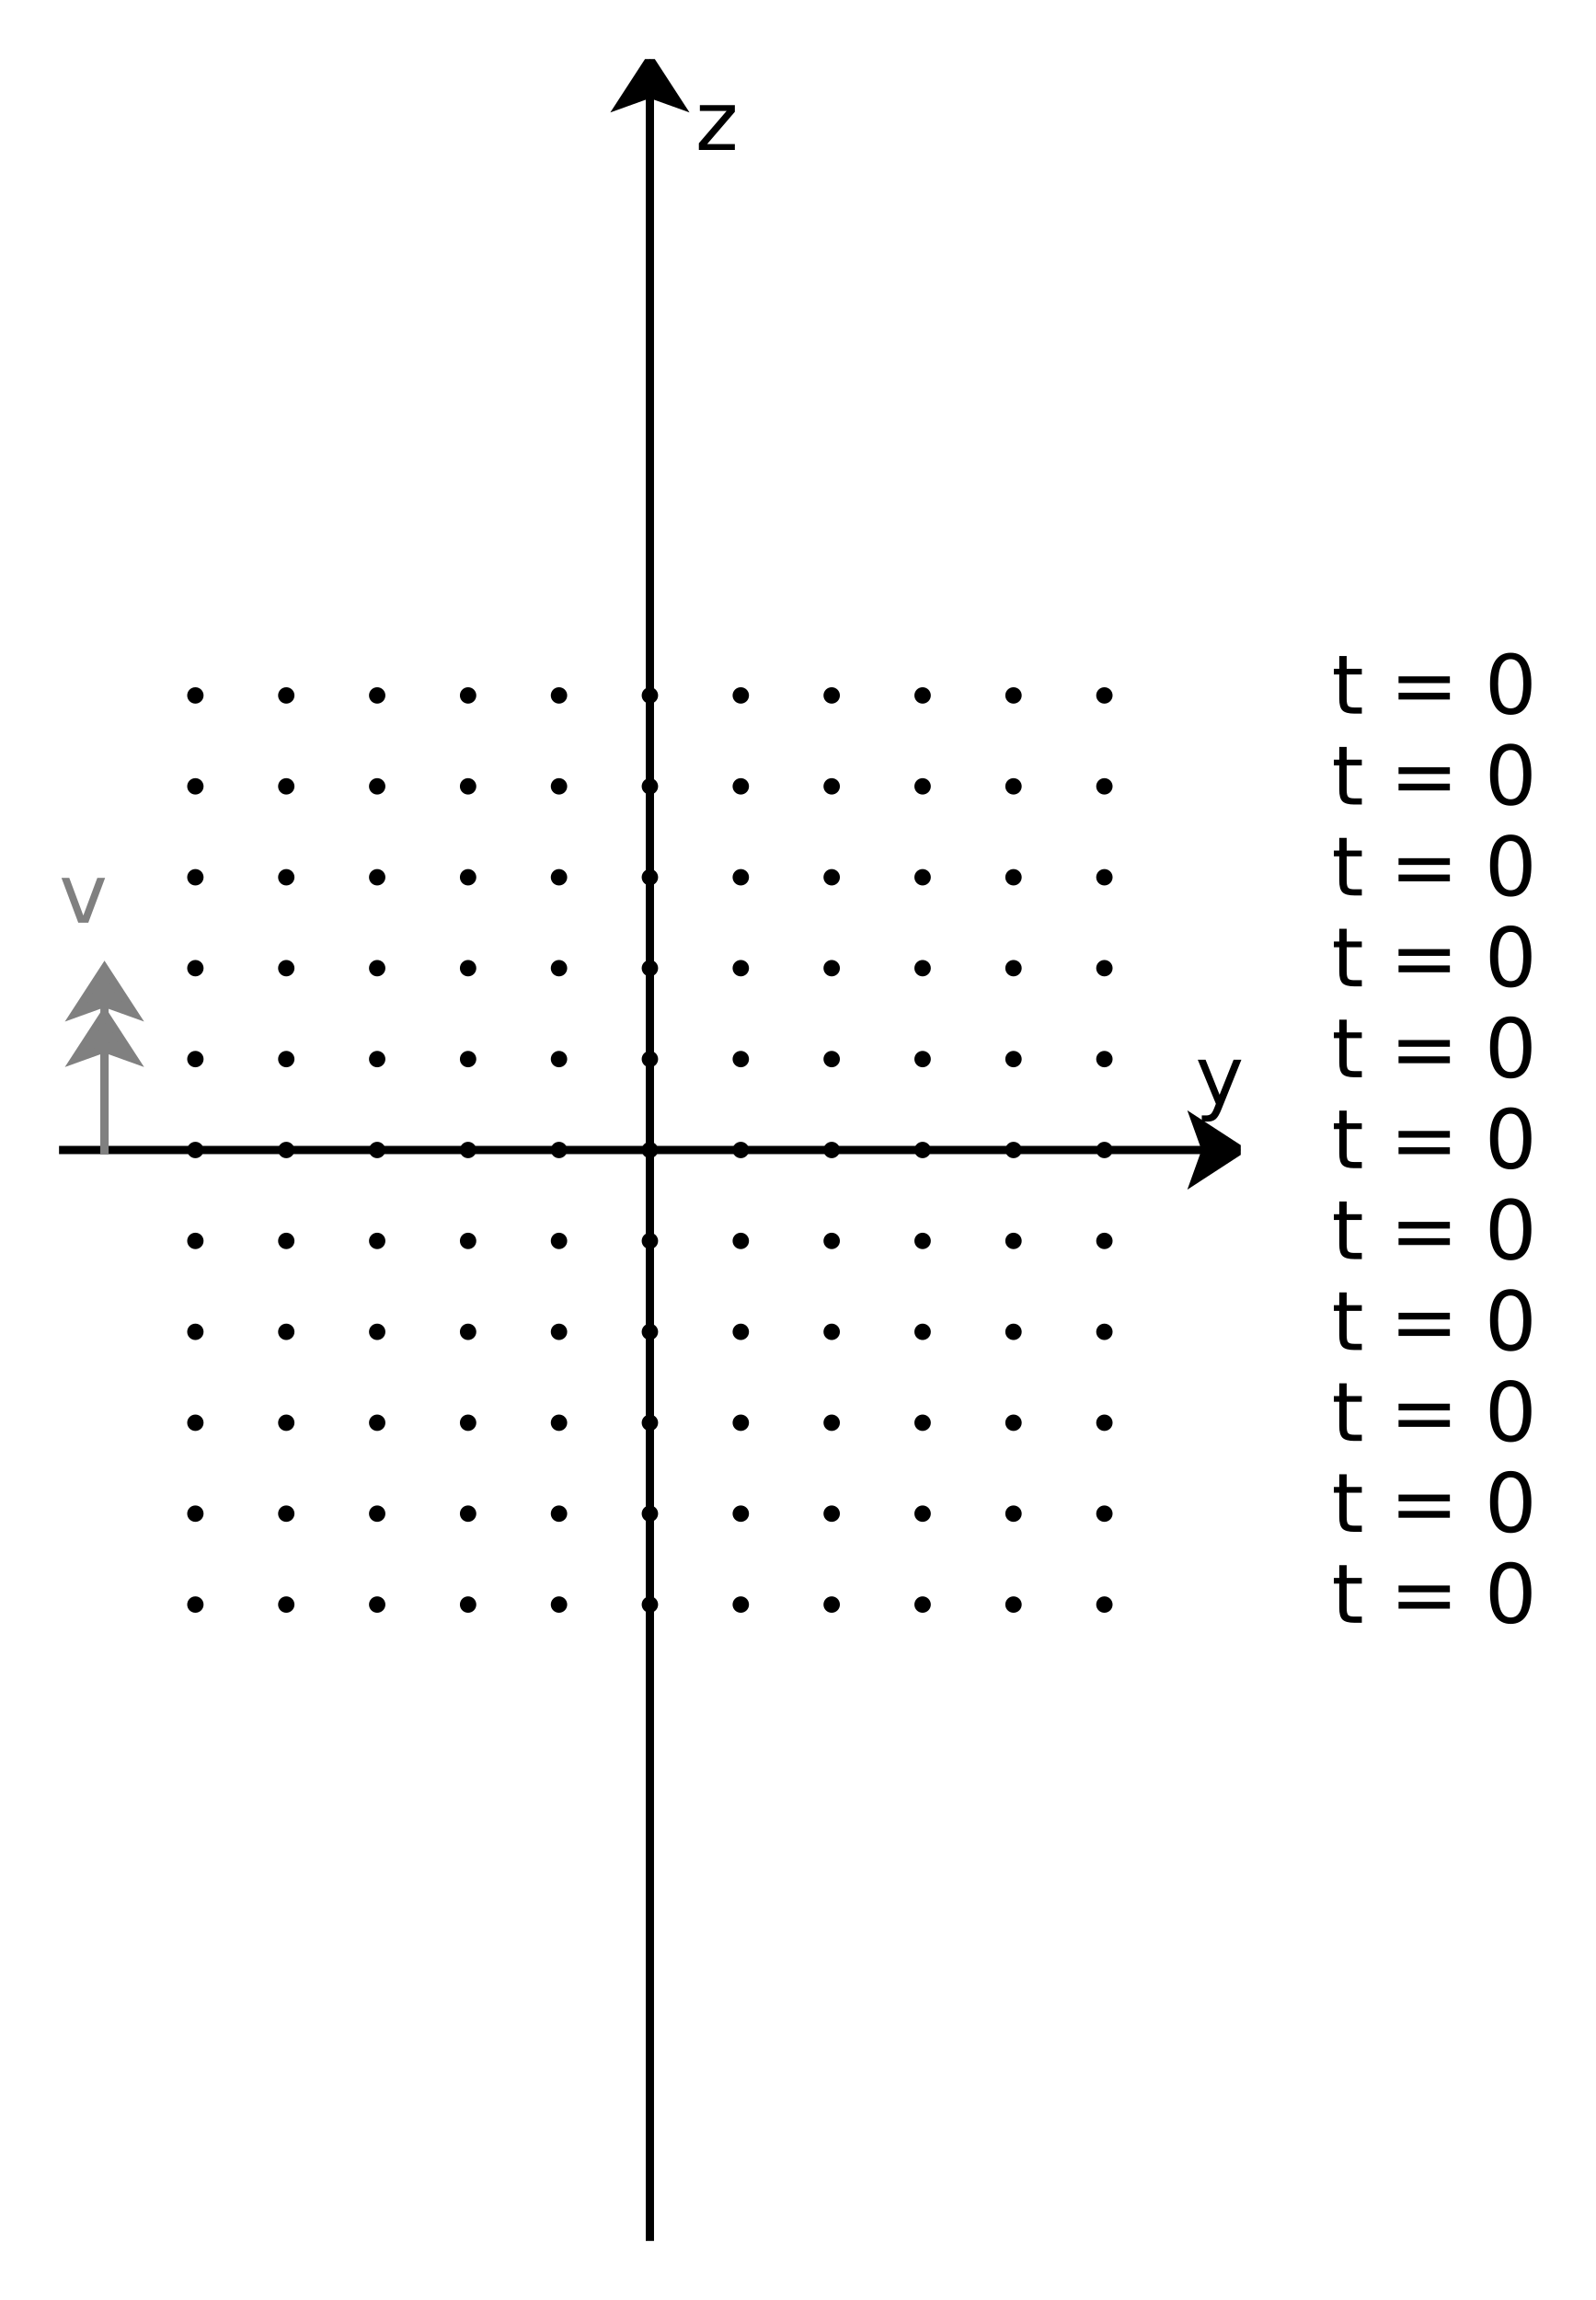
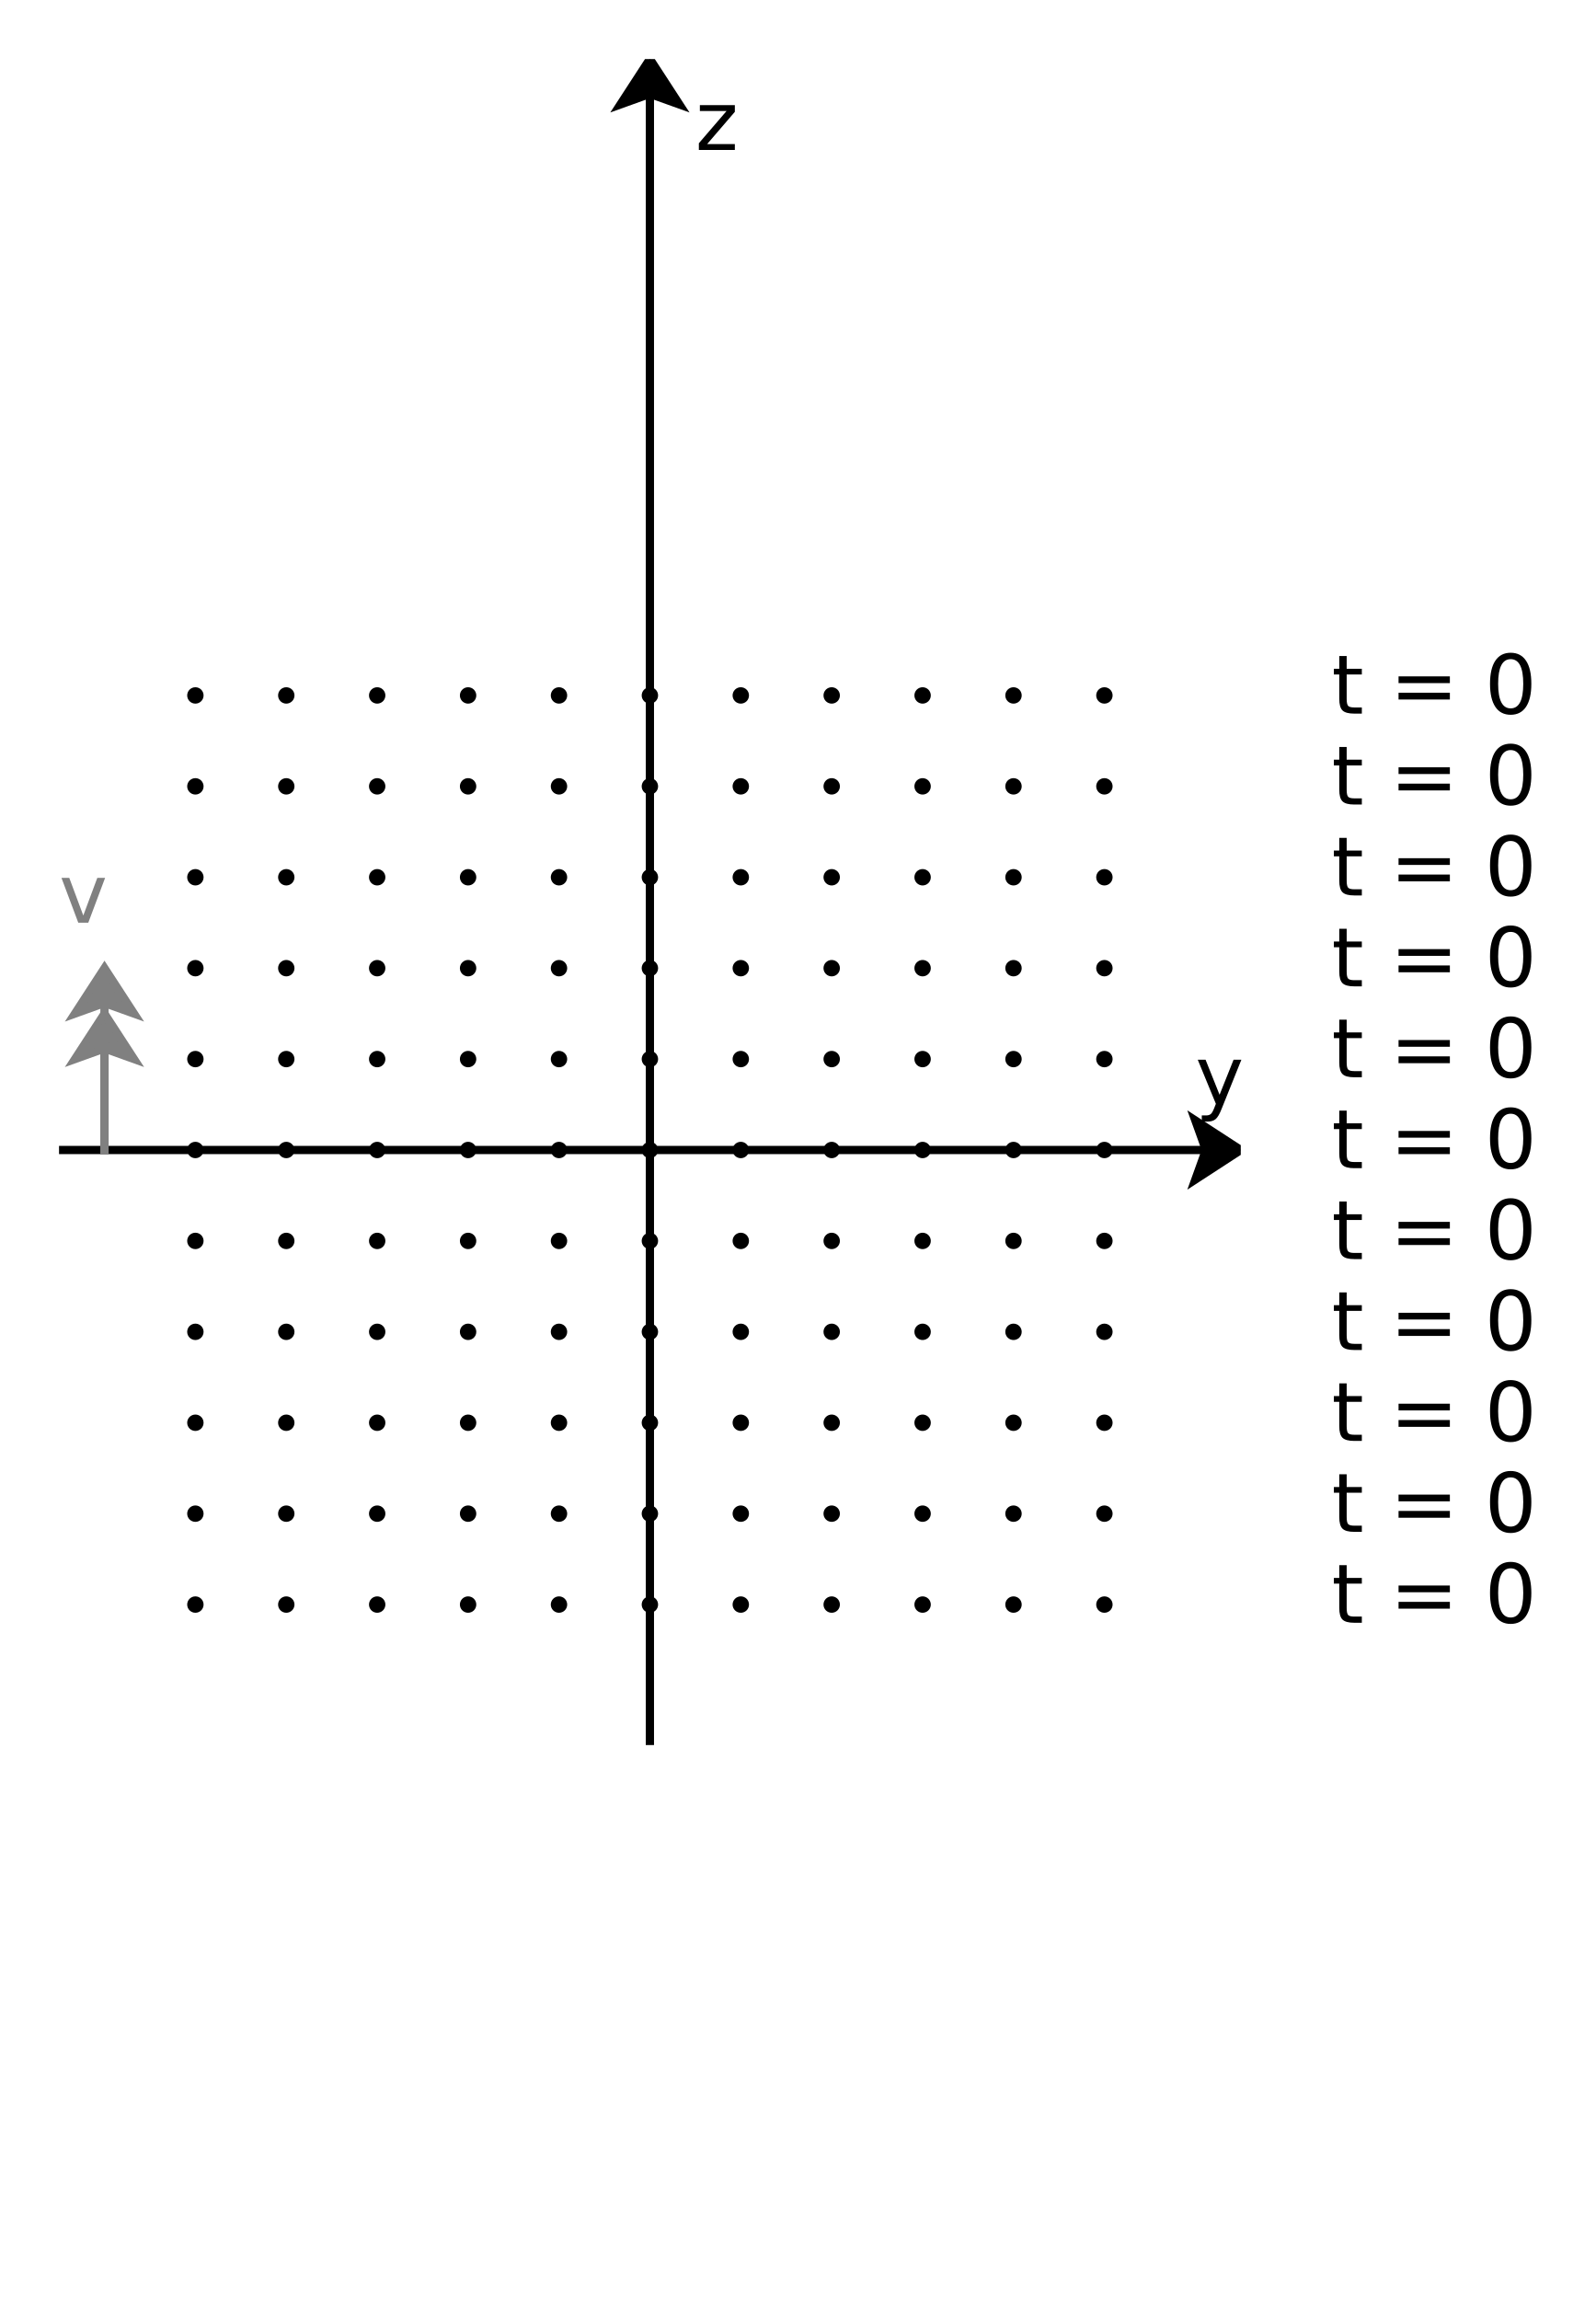
- <svg xmlns="http://www.w3.org/2000/svg" xmlns:xlink="http://www.w3.org/1999/xlink" width="259.534" height="374.016" viewBox="0 0 194.651 280.512">
+ <svg xmlns="http://www.w3.org/2000/svg" xmlns:xlink="http://www.w3.org/1999/xlink" width="194.651pt" height="280.512pt" viewBox="0 0 194.651 280.512" version="1.1">
  <defs>
-     <style>*{stroke-linejoin:round;stroke-linecap:butt}</style>
+     <style type="text/css">*{stroke-linejoin: round; stroke-linecap: butt}</style>
  </defs>
  <g id="figure_1">
-     <path id="patch_1" d="M0 280.512h194.65V0H0z" style="fill:none" />
+     <g id="patch_1">
+       <path d="M 0 280.512  L 194.651 280.512  L 194.651 0  L 0 0  L 0 280.512  z " style="fill: none" />
+     </g>
    <g id="axes_1">
-       <path id="patch_2" d="m151.344 140.256-5.544 3.604 1.294-3.601H7.2v-.006h139.894l-1.294-3.6z" clip-path="url(#pf44814fe5d)" style="stroke:#000;stroke-linejoin:miter" />
-       <path id="patch_3" d="m79.272 7.2 3.604 5.544-3.601-1.294v261.862h-.006V11.45l-3.6 1.294z" clip-path="url(#pf44814fe5d)" style="stroke:#000;stroke-linejoin:miter" />
-       <path id="patch_4" d="m12.744 118.08 3.604 5.544-3.601-1.294v17.926h-.006V122.33l-3.6 1.294z" clip-path="url(#pf44814fe5d)" style="fill:gray;stroke:gray;stroke-linejoin:miter" />
-       <path id="patch_5" d="m12.744 123.624 3.604 5.544-3.601-1.294v12.382h-.006v-12.382l-3.6 1.294z" clip-path="url(#pf44814fe5d)" style="fill:gray;stroke:gray;stroke-linejoin:miter" />
+       <g id="patch_2">
+         <path d="M 151.344 140.256  L 145.8 143.86  L 147.094 140.259  L 7.2 140.259  L 7.2 140.253  L 147.094 140.253  L 145.8 136.652  z " clip-path="url(#pfa16b0ea4c)" style="stroke: #000000; stroke-linejoin: miter" />
+       </g>
+       <g id="patch_3">
+         <path d="M 79.272 7.2  L 82.876 12.744  L 79.275 11.45  L 79.275 212.328  L 79.269 212.328  L 79.269 11.45  L 75.668 12.744  z " clip-path="url(#pfa16b0ea4c)" style="stroke: #000000; stroke-linejoin: miter" />
+       </g>
+       <g id="patch_4">
+         <path d="M 12.744 118.08  L 16.348 123.624  L 12.747 122.33  L 12.747 140.256  L 12.741 140.256  L 12.741 122.33  L 9.14 123.624  z " clip-path="url(#pfa16b0ea4c)" style="fill: #808080; stroke: #808080; stroke-linejoin: miter" />
+       </g>
+       <g id="patch_5">
+         <path d="M 12.744 123.624  L 16.348 129.168  L 12.747 127.874  L 12.747 140.256  L 12.741 140.256  L 12.741 127.874  L 9.14 129.168  z " clip-path="url(#pfa16b0ea4c)" style="fill: #808080; stroke: #808080; stroke-linejoin: miter" />
+       </g>
      <g id="line2d_1">
        <defs>
-           <path id="m239a43cadb" d="M0 .5a.5.5 0 1 0 0-1 .5.5 0 0 0 0 1z" style="stroke:#000" />
+           <path id="m700e670789" d="M 0 0.5  C 0.133 0.5 0.26 0.447 0.354 0.354  C 0.447 0.26 0.5 0.133 0.5 0  C 0.5 -0.133 0.447 -0.26 0.354 -0.354  C 0.26 -0.447 0.133 -0.5 0 -0.5  C -0.133 -0.5 -0.26 -0.447 -0.354 -0.354  C -0.447 -0.26 -0.5 -0.133 -0.5 0  C -0.5 0.133 -0.447 0.26 -0.354 0.354  C -0.26 0.447 -0.133 0.5 0 0.5  z " style="stroke: #000000" />
        </defs>
-         <g clip-path="url(#pf44814fe5d)">
-           <use xlink:href="#m239a43cadb" x="23.832" y="195.696" style="stroke:#000" />
-           <use xlink:href="#m239a43cadb" x="23.832" y="184.608" style="stroke:#000" />
-           <use xlink:href="#m239a43cadb" x="23.832" y="173.52" style="stroke:#000" />
-           <use xlink:href="#m239a43cadb" x="23.832" y="162.432" style="stroke:#000" />
-           <use xlink:href="#m239a43cadb" x="23.832" y="151.344" style="stroke:#000" />
-           <use xlink:href="#m239a43cadb" x="23.832" y="140.256" style="stroke:#000" />
-           <use xlink:href="#m239a43cadb" x="23.832" y="129.168" style="stroke:#000" />
-           <use xlink:href="#m239a43cadb" x="23.832" y="118.08" style="stroke:#000" />
-           <use xlink:href="#m239a43cadb" x="23.832" y="106.992" style="stroke:#000" />
-           <use xlink:href="#m239a43cadb" x="23.832" y="95.904" style="stroke:#000" />
-           <use xlink:href="#m239a43cadb" x="23.832" y="84.816" style="stroke:#000" />
-         </g>
-       </g>
-       <g id="line2d_2" clip-path="url(#pf44814fe5d)">
-         <use xlink:href="#m239a43cadb" x="34.92" y="195.696" style="stroke:#000" />
-         <use xlink:href="#m239a43cadb" x="34.92" y="184.608" style="stroke:#000" />
-         <use xlink:href="#m239a43cadb" x="34.92" y="173.52" style="stroke:#000" />
-         <use xlink:href="#m239a43cadb" x="34.92" y="162.432" style="stroke:#000" />
-         <use xlink:href="#m239a43cadb" x="34.92" y="151.344" style="stroke:#000" />
-         <use xlink:href="#m239a43cadb" x="34.92" y="140.256" style="stroke:#000" />
-         <use xlink:href="#m239a43cadb" x="34.92" y="129.168" style="stroke:#000" />
-         <use xlink:href="#m239a43cadb" x="34.92" y="118.08" style="stroke:#000" />
-         <use xlink:href="#m239a43cadb" x="34.92" y="106.992" style="stroke:#000" />
-         <use xlink:href="#m239a43cadb" x="34.92" y="95.904" style="stroke:#000" />
-         <use xlink:href="#m239a43cadb" x="34.92" y="84.816" style="stroke:#000" />
-       </g>
-       <g id="line2d_3" clip-path="url(#pf44814fe5d)">
-         <use xlink:href="#m239a43cadb" x="46.008" y="195.696" style="stroke:#000" />
-         <use xlink:href="#m239a43cadb" x="46.008" y="184.608" style="stroke:#000" />
-         <use xlink:href="#m239a43cadb" x="46.008" y="173.52" style="stroke:#000" />
-         <use xlink:href="#m239a43cadb" x="46.008" y="162.432" style="stroke:#000" />
-         <use xlink:href="#m239a43cadb" x="46.008" y="151.344" style="stroke:#000" />
-         <use xlink:href="#m239a43cadb" x="46.008" y="140.256" style="stroke:#000" />
-         <use xlink:href="#m239a43cadb" x="46.008" y="129.168" style="stroke:#000" />
-         <use xlink:href="#m239a43cadb" x="46.008" y="118.08" style="stroke:#000" />
-         <use xlink:href="#m239a43cadb" x="46.008" y="106.992" style="stroke:#000" />
-         <use xlink:href="#m239a43cadb" x="46.008" y="95.904" style="stroke:#000" />
-         <use xlink:href="#m239a43cadb" x="46.008" y="84.816" style="stroke:#000" />
-       </g>
-       <g id="line2d_4" clip-path="url(#pf44814fe5d)">
-         <use xlink:href="#m239a43cadb" x="57.096" y="195.696" style="stroke:#000" />
-         <use xlink:href="#m239a43cadb" x="57.096" y="184.608" style="stroke:#000" />
-         <use xlink:href="#m239a43cadb" x="57.096" y="173.52" style="stroke:#000" />
-         <use xlink:href="#m239a43cadb" x="57.096" y="162.432" style="stroke:#000" />
-         <use xlink:href="#m239a43cadb" x="57.096" y="151.344" style="stroke:#000" />
-         <use xlink:href="#m239a43cadb" x="57.096" y="140.256" style="stroke:#000" />
-         <use xlink:href="#m239a43cadb" x="57.096" y="129.168" style="stroke:#000" />
-         <use xlink:href="#m239a43cadb" x="57.096" y="118.08" style="stroke:#000" />
-         <use xlink:href="#m239a43cadb" x="57.096" y="106.992" style="stroke:#000" />
-         <use xlink:href="#m239a43cadb" x="57.096" y="95.904" style="stroke:#000" />
-         <use xlink:href="#m239a43cadb" x="57.096" y="84.816" style="stroke:#000" />
-       </g>
-       <g id="line2d_5" clip-path="url(#pf44814fe5d)">
-         <use xlink:href="#m239a43cadb" x="68.184" y="195.696" style="stroke:#000" />
-         <use xlink:href="#m239a43cadb" x="68.184" y="184.608" style="stroke:#000" />
-         <use xlink:href="#m239a43cadb" x="68.184" y="173.52" style="stroke:#000" />
-         <use xlink:href="#m239a43cadb" x="68.184" y="162.432" style="stroke:#000" />
-         <use xlink:href="#m239a43cadb" x="68.184" y="151.344" style="stroke:#000" />
-         <use xlink:href="#m239a43cadb" x="68.184" y="140.256" style="stroke:#000" />
-         <use xlink:href="#m239a43cadb" x="68.184" y="129.168" style="stroke:#000" />
-         <use xlink:href="#m239a43cadb" x="68.184" y="118.08" style="stroke:#000" />
-         <use xlink:href="#m239a43cadb" x="68.184" y="106.992" style="stroke:#000" />
-         <use xlink:href="#m239a43cadb" x="68.184" y="95.904" style="stroke:#000" />
-         <use xlink:href="#m239a43cadb" x="68.184" y="84.816" style="stroke:#000" />
-       </g>
-       <g id="line2d_6" clip-path="url(#pf44814fe5d)">
-         <use xlink:href="#m239a43cadb" x="79.272" y="195.696" style="stroke:#000" />
-         <use xlink:href="#m239a43cadb" x="79.272" y="184.608" style="stroke:#000" />
-         <use xlink:href="#m239a43cadb" x="79.272" y="173.52" style="stroke:#000" />
-         <use xlink:href="#m239a43cadb" x="79.272" y="162.432" style="stroke:#000" />
-         <use xlink:href="#m239a43cadb" x="79.272" y="151.344" style="stroke:#000" />
-         <use xlink:href="#m239a43cadb" x="79.272" y="140.256" style="stroke:#000" />
-         <use xlink:href="#m239a43cadb" x="79.272" y="129.168" style="stroke:#000" />
-         <use xlink:href="#m239a43cadb" x="79.272" y="118.08" style="stroke:#000" />
-         <use xlink:href="#m239a43cadb" x="79.272" y="106.992" style="stroke:#000" />
-         <use xlink:href="#m239a43cadb" x="79.272" y="95.904" style="stroke:#000" />
-         <use xlink:href="#m239a43cadb" x="79.272" y="84.816" style="stroke:#000" />
-       </g>
-       <g id="line2d_7" clip-path="url(#pf44814fe5d)">
-         <use xlink:href="#m239a43cadb" x="90.36" y="195.696" style="stroke:#000" />
-         <use xlink:href="#m239a43cadb" x="90.36" y="184.608" style="stroke:#000" />
-         <use xlink:href="#m239a43cadb" x="90.36" y="173.52" style="stroke:#000" />
-         <use xlink:href="#m239a43cadb" x="90.36" y="162.432" style="stroke:#000" />
-         <use xlink:href="#m239a43cadb" x="90.36" y="151.344" style="stroke:#000" />
-         <use xlink:href="#m239a43cadb" x="90.36" y="140.256" style="stroke:#000" />
-         <use xlink:href="#m239a43cadb" x="90.36" y="129.168" style="stroke:#000" />
-         <use xlink:href="#m239a43cadb" x="90.36" y="118.08" style="stroke:#000" />
-         <use xlink:href="#m239a43cadb" x="90.36" y="106.992" style="stroke:#000" />
-         <use xlink:href="#m239a43cadb" x="90.36" y="95.904" style="stroke:#000" />
-         <use xlink:href="#m239a43cadb" x="90.36" y="84.816" style="stroke:#000" />
-       </g>
-       <g id="line2d_8" clip-path="url(#pf44814fe5d)">
-         <use xlink:href="#m239a43cadb" x="101.448" y="195.696" style="stroke:#000" />
-         <use xlink:href="#m239a43cadb" x="101.448" y="184.608" style="stroke:#000" />
-         <use xlink:href="#m239a43cadb" x="101.448" y="173.52" style="stroke:#000" />
-         <use xlink:href="#m239a43cadb" x="101.448" y="162.432" style="stroke:#000" />
-         <use xlink:href="#m239a43cadb" x="101.448" y="151.344" style="stroke:#000" />
-         <use xlink:href="#m239a43cadb" x="101.448" y="140.256" style="stroke:#000" />
-         <use xlink:href="#m239a43cadb" x="101.448" y="129.168" style="stroke:#000" />
-         <use xlink:href="#m239a43cadb" x="101.448" y="118.08" style="stroke:#000" />
-         <use xlink:href="#m239a43cadb" x="101.448" y="106.992" style="stroke:#000" />
-         <use xlink:href="#m239a43cadb" x="101.448" y="95.904" style="stroke:#000" />
-         <use xlink:href="#m239a43cadb" x="101.448" y="84.816" style="stroke:#000" />
-       </g>
-       <g id="line2d_9" clip-path="url(#pf44814fe5d)">
-         <use xlink:href="#m239a43cadb" x="112.536" y="195.696" style="stroke:#000" />
-         <use xlink:href="#m239a43cadb" x="112.536" y="184.608" style="stroke:#000" />
-         <use xlink:href="#m239a43cadb" x="112.536" y="173.52" style="stroke:#000" />
-         <use xlink:href="#m239a43cadb" x="112.536" y="162.432" style="stroke:#000" />
-         <use xlink:href="#m239a43cadb" x="112.536" y="151.344" style="stroke:#000" />
-         <use xlink:href="#m239a43cadb" x="112.536" y="140.256" style="stroke:#000" />
-         <use xlink:href="#m239a43cadb" x="112.536" y="129.168" style="stroke:#000" />
-         <use xlink:href="#m239a43cadb" x="112.536" y="118.08" style="stroke:#000" />
-         <use xlink:href="#m239a43cadb" x="112.536" y="106.992" style="stroke:#000" />
-         <use xlink:href="#m239a43cadb" x="112.536" y="95.904" style="stroke:#000" />
-         <use xlink:href="#m239a43cadb" x="112.536" y="84.816" style="stroke:#000" />
-       </g>
-       <g id="line2d_10" clip-path="url(#pf44814fe5d)">
-         <use xlink:href="#m239a43cadb" x="123.624" y="195.696" style="stroke:#000" />
-         <use xlink:href="#m239a43cadb" x="123.624" y="184.608" style="stroke:#000" />
-         <use xlink:href="#m239a43cadb" x="123.624" y="173.52" style="stroke:#000" />
-         <use xlink:href="#m239a43cadb" x="123.624" y="162.432" style="stroke:#000" />
-         <use xlink:href="#m239a43cadb" x="123.624" y="151.344" style="stroke:#000" />
-         <use xlink:href="#m239a43cadb" x="123.624" y="140.256" style="stroke:#000" />
-         <use xlink:href="#m239a43cadb" x="123.624" y="129.168" style="stroke:#000" />
-         <use xlink:href="#m239a43cadb" x="123.624" y="118.08" style="stroke:#000" />
-         <use xlink:href="#m239a43cadb" x="123.624" y="106.992" style="stroke:#000" />
-         <use xlink:href="#m239a43cadb" x="123.624" y="95.904" style="stroke:#000" />
-         <use xlink:href="#m239a43cadb" x="123.624" y="84.816" style="stroke:#000" />
-       </g>
-       <g id="line2d_11" clip-path="url(#pf44814fe5d)">
-         <use xlink:href="#m239a43cadb" x="134.712" y="195.696" style="stroke:#000" />
-         <use xlink:href="#m239a43cadb" x="134.712" y="184.608" style="stroke:#000" />
-         <use xlink:href="#m239a43cadb" x="134.712" y="173.52" style="stroke:#000" />
-         <use xlink:href="#m239a43cadb" x="134.712" y="162.432" style="stroke:#000" />
-         <use xlink:href="#m239a43cadb" x="134.712" y="151.344" style="stroke:#000" />
-         <use xlink:href="#m239a43cadb" x="134.712" y="140.256" style="stroke:#000" />
-         <use xlink:href="#m239a43cadb" x="134.712" y="129.168" style="stroke:#000" />
-         <use xlink:href="#m239a43cadb" x="134.712" y="118.08" style="stroke:#000" />
-         <use xlink:href="#m239a43cadb" x="134.712" y="106.992" style="stroke:#000" />
-         <use xlink:href="#m239a43cadb" x="134.712" y="95.904" style="stroke:#000" />
-         <use xlink:href="#m239a43cadb" x="134.712" y="84.816" style="stroke:#000" />
-       </g>
-       <g id="text_1" transform="matrix(.1 0 0 -.1 145.8 134.712)">
-         <defs>
-           <path id="DejaVuSans-79" d="M2059-325q-243-625-475-815-231-191-618-191H506v481h338q237 0 368 113 132 112 291 531l103 262L191 3500h609L1894 763l1094 2737h609z" transform="scale(.01563)" />
-         </defs>
-         <use xlink:href="#DejaVuSans-79" />
-       </g>
-       <g id="text_2" transform="matrix(.1 0 0 -.1 84.816 18.288)">
-         <defs>
-           <path id="DejaVuSans-7a" d="M353 3500h2731v-525L922 459h2162V0H275v525l2163 2516H353z" transform="scale(.01563)" />
-         </defs>
-         <use xlink:href="#DejaVuSans-7a" />
-       </g>
-       <g id="text_3" style="fill:gray" transform="matrix(.1 0 0 -.1 7.2 112.536)">
-         <defs>
-           <path id="DejaVuSans-76" d="M191 3500h609L1894 563l1094 2937h609L2284 0h-781z" transform="scale(.01563)" />
-         </defs>
-         <use xlink:href="#DejaVuSans-76" />
-       </g>
-       <g id="text_4" transform="matrix(.1 0 0 -.1 162.432 197.914)">
-         <defs>
-           <path id="DejaVuSans-74" d="M1172 4494v-994h1184v-447H1172V1153q0-428 117-550t477-122h590V0h-590q-666 0-919 248-253 249-253 905v1900H172v447h422v994z" transform="scale(.01563)" />
-           <path id="DejaVuSans-3d" d="M678 2906h4006v-525H678zm0-1275h4006v-531H678z" transform="scale(.01563)" />
-           <path id="DejaVuSans-30" d="M2034 4250q-487 0-733-480-245-479-245-1442 0-959 245-1439 246-480 733-480 491 0 736 480 246 480 246 1439 0 963-246 1442-245 480-736 480m0 500q785 0 1199-621 414-620 414-1801 0-1178-414-1799Q2819-91 2034-91q-784 0-1198 620-414 621-414 1799 0 1181 414 1801 414 621 1198 621" transform="scale(.01563)" />
-         </defs>
-         <use xlink:href="#DejaVuSans-74" />
-         <use xlink:href="#DejaVuSans-3d" x="70.996" />
-         <use xlink:href="#DejaVuSans-30" x="186.572" />
-       </g>
-       <g id="text_5" transform="matrix(.1 0 0 -.1 162.432 186.826)">
-         <use xlink:href="#DejaVuSans-74" />
-         <use xlink:href="#DejaVuSans-3d" x="70.996" />
-         <use xlink:href="#DejaVuSans-30" x="186.572" />
-       </g>
-       <g id="text_6" transform="matrix(.1 0 0 -.1 162.432 175.738)">
-         <use xlink:href="#DejaVuSans-74" />
-         <use xlink:href="#DejaVuSans-3d" x="70.996" />
-         <use xlink:href="#DejaVuSans-30" x="186.572" />
-       </g>
-       <g id="text_7" transform="matrix(.1 0 0 -.1 162.432 164.65)">
-         <use xlink:href="#DejaVuSans-74" />
-         <use xlink:href="#DejaVuSans-3d" x="70.996" />
-         <use xlink:href="#DejaVuSans-30" x="186.572" />
-       </g>
-       <g id="text_8" transform="matrix(.1 0 0 -.1 162.432 153.562)">
-         <use xlink:href="#DejaVuSans-74" />
-         <use xlink:href="#DejaVuSans-3d" x="70.996" />
-         <use xlink:href="#DejaVuSans-30" x="186.572" />
-       </g>
-       <g id="text_9" transform="matrix(.1 0 0 -.1 162.432 142.474)">
-         <use xlink:href="#DejaVuSans-74" />
-         <use xlink:href="#DejaVuSans-3d" x="70.996" />
-         <use xlink:href="#DejaVuSans-30" x="186.572" />
-       </g>
-       <g id="text_10" transform="matrix(.1 0 0 -.1 162.432 131.386)">
-         <use xlink:href="#DejaVuSans-74" />
-         <use xlink:href="#DejaVuSans-3d" x="70.996" />
-         <use xlink:href="#DejaVuSans-30" x="186.572" />
-       </g>
-       <g id="text_11" transform="matrix(.1 0 0 -.1 162.432 120.298)">
-         <use xlink:href="#DejaVuSans-74" />
-         <use xlink:href="#DejaVuSans-3d" x="70.996" />
-         <use xlink:href="#DejaVuSans-30" x="186.572" />
-       </g>
-       <g id="text_12" transform="matrix(.1 0 0 -.1 162.432 109.21)">
-         <use xlink:href="#DejaVuSans-74" />
-         <use xlink:href="#DejaVuSans-3d" x="70.996" />
-         <use xlink:href="#DejaVuSans-30" x="186.572" />
-       </g>
-       <g id="text_13" transform="matrix(.1 0 0 -.1 162.432 98.122)">
-         <use xlink:href="#DejaVuSans-74" />
-         <use xlink:href="#DejaVuSans-3d" x="70.996" />
-         <use xlink:href="#DejaVuSans-30" x="186.572" />
-       </g>
-       <g id="text_14" transform="matrix(.1 0 0 -.1 162.432 87.034)">
-         <use xlink:href="#DejaVuSans-74" />
-         <use xlink:href="#DejaVuSans-3d" x="70.996" />
-         <use xlink:href="#DejaVuSans-30" x="186.572" />
+         <g clip-path="url(#pfa16b0ea4c)">
+           <use xlink:href="#m700e670789" x="23.832" y="195.696" style="stroke: #000000" />
+           <use xlink:href="#m700e670789" x="23.832" y="184.608" style="stroke: #000000" />
+           <use xlink:href="#m700e670789" x="23.832" y="173.52" style="stroke: #000000" />
+           <use xlink:href="#m700e670789" x="23.832" y="162.432" style="stroke: #000000" />
+           <use xlink:href="#m700e670789" x="23.832" y="151.344" style="stroke: #000000" />
+           <use xlink:href="#m700e670789" x="23.832" y="140.256" style="stroke: #000000" />
+           <use xlink:href="#m700e670789" x="23.832" y="129.168" style="stroke: #000000" />
+           <use xlink:href="#m700e670789" x="23.832" y="118.08" style="stroke: #000000" />
+           <use xlink:href="#m700e670789" x="23.832" y="106.992" style="stroke: #000000" />
+           <use xlink:href="#m700e670789" x="23.832" y="95.904" style="stroke: #000000" />
+           <use xlink:href="#m700e670789" x="23.832" y="84.816" style="stroke: #000000" />
+         </g>
+       </g>
+       <g id="line2d_2">
+         <g clip-path="url(#pfa16b0ea4c)">
+           <use xlink:href="#m700e670789" x="34.92" y="195.696" style="stroke: #000000" />
+           <use xlink:href="#m700e670789" x="34.92" y="184.608" style="stroke: #000000" />
+           <use xlink:href="#m700e670789" x="34.92" y="173.52" style="stroke: #000000" />
+           <use xlink:href="#m700e670789" x="34.92" y="162.432" style="stroke: #000000" />
+           <use xlink:href="#m700e670789" x="34.92" y="151.344" style="stroke: #000000" />
+           <use xlink:href="#m700e670789" x="34.92" y="140.256" style="stroke: #000000" />
+           <use xlink:href="#m700e670789" x="34.92" y="129.168" style="stroke: #000000" />
+           <use xlink:href="#m700e670789" x="34.92" y="118.08" style="stroke: #000000" />
+           <use xlink:href="#m700e670789" x="34.92" y="106.992" style="stroke: #000000" />
+           <use xlink:href="#m700e670789" x="34.92" y="95.904" style="stroke: #000000" />
+           <use xlink:href="#m700e670789" x="34.92" y="84.816" style="stroke: #000000" />
+         </g>
+       </g>
+       <g id="line2d_3">
+         <g clip-path="url(#pfa16b0ea4c)">
+           <use xlink:href="#m700e670789" x="46.008" y="195.696" style="stroke: #000000" />
+           <use xlink:href="#m700e670789" x="46.008" y="184.608" style="stroke: #000000" />
+           <use xlink:href="#m700e670789" x="46.008" y="173.52" style="stroke: #000000" />
+           <use xlink:href="#m700e670789" x="46.008" y="162.432" style="stroke: #000000" />
+           <use xlink:href="#m700e670789" x="46.008" y="151.344" style="stroke: #000000" />
+           <use xlink:href="#m700e670789" x="46.008" y="140.256" style="stroke: #000000" />
+           <use xlink:href="#m700e670789" x="46.008" y="129.168" style="stroke: #000000" />
+           <use xlink:href="#m700e670789" x="46.008" y="118.08" style="stroke: #000000" />
+           <use xlink:href="#m700e670789" x="46.008" y="106.992" style="stroke: #000000" />
+           <use xlink:href="#m700e670789" x="46.008" y="95.904" style="stroke: #000000" />
+           <use xlink:href="#m700e670789" x="46.008" y="84.816" style="stroke: #000000" />
+         </g>
+       </g>
+       <g id="line2d_4">
+         <g clip-path="url(#pfa16b0ea4c)">
+           <use xlink:href="#m700e670789" x="57.096" y="195.696" style="stroke: #000000" />
+           <use xlink:href="#m700e670789" x="57.096" y="184.608" style="stroke: #000000" />
+           <use xlink:href="#m700e670789" x="57.096" y="173.52" style="stroke: #000000" />
+           <use xlink:href="#m700e670789" x="57.096" y="162.432" style="stroke: #000000" />
+           <use xlink:href="#m700e670789" x="57.096" y="151.344" style="stroke: #000000" />
+           <use xlink:href="#m700e670789" x="57.096" y="140.256" style="stroke: #000000" />
+           <use xlink:href="#m700e670789" x="57.096" y="129.168" style="stroke: #000000" />
+           <use xlink:href="#m700e670789" x="57.096" y="118.08" style="stroke: #000000" />
+           <use xlink:href="#m700e670789" x="57.096" y="106.992" style="stroke: #000000" />
+           <use xlink:href="#m700e670789" x="57.096" y="95.904" style="stroke: #000000" />
+           <use xlink:href="#m700e670789" x="57.096" y="84.816" style="stroke: #000000" />
+         </g>
+       </g>
+       <g id="line2d_5">
+         <g clip-path="url(#pfa16b0ea4c)">
+           <use xlink:href="#m700e670789" x="68.184" y="195.696" style="stroke: #000000" />
+           <use xlink:href="#m700e670789" x="68.184" y="184.608" style="stroke: #000000" />
+           <use xlink:href="#m700e670789" x="68.184" y="173.52" style="stroke: #000000" />
+           <use xlink:href="#m700e670789" x="68.184" y="162.432" style="stroke: #000000" />
+           <use xlink:href="#m700e670789" x="68.184" y="151.344" style="stroke: #000000" />
+           <use xlink:href="#m700e670789" x="68.184" y="140.256" style="stroke: #000000" />
+           <use xlink:href="#m700e670789" x="68.184" y="129.168" style="stroke: #000000" />
+           <use xlink:href="#m700e670789" x="68.184" y="118.08" style="stroke: #000000" />
+           <use xlink:href="#m700e670789" x="68.184" y="106.992" style="stroke: #000000" />
+           <use xlink:href="#m700e670789" x="68.184" y="95.904" style="stroke: #000000" />
+           <use xlink:href="#m700e670789" x="68.184" y="84.816" style="stroke: #000000" />
+         </g>
+       </g>
+       <g id="line2d_6">
+         <g clip-path="url(#pfa16b0ea4c)">
+           <use xlink:href="#m700e670789" x="79.272" y="195.696" style="stroke: #000000" />
+           <use xlink:href="#m700e670789" x="79.272" y="184.608" style="stroke: #000000" />
+           <use xlink:href="#m700e670789" x="79.272" y="173.52" style="stroke: #000000" />
+           <use xlink:href="#m700e670789" x="79.272" y="162.432" style="stroke: #000000" />
+           <use xlink:href="#m700e670789" x="79.272" y="151.344" style="stroke: #000000" />
+           <use xlink:href="#m700e670789" x="79.272" y="140.256" style="stroke: #000000" />
+           <use xlink:href="#m700e670789" x="79.272" y="129.168" style="stroke: #000000" />
+           <use xlink:href="#m700e670789" x="79.272" y="118.08" style="stroke: #000000" />
+           <use xlink:href="#m700e670789" x="79.272" y="106.992" style="stroke: #000000" />
+           <use xlink:href="#m700e670789" x="79.272" y="95.904" style="stroke: #000000" />
+           <use xlink:href="#m700e670789" x="79.272" y="84.816" style="stroke: #000000" />
+         </g>
+       </g>
+       <g id="line2d_7">
+         <g clip-path="url(#pfa16b0ea4c)">
+           <use xlink:href="#m700e670789" x="90.36" y="195.696" style="stroke: #000000" />
+           <use xlink:href="#m700e670789" x="90.36" y="184.608" style="stroke: #000000" />
+           <use xlink:href="#m700e670789" x="90.36" y="173.52" style="stroke: #000000" />
+           <use xlink:href="#m700e670789" x="90.36" y="162.432" style="stroke: #000000" />
+           <use xlink:href="#m700e670789" x="90.36" y="151.344" style="stroke: #000000" />
+           <use xlink:href="#m700e670789" x="90.36" y="140.256" style="stroke: #000000" />
+           <use xlink:href="#m700e670789" x="90.36" y="129.168" style="stroke: #000000" />
+           <use xlink:href="#m700e670789" x="90.36" y="118.08" style="stroke: #000000" />
+           <use xlink:href="#m700e670789" x="90.36" y="106.992" style="stroke: #000000" />
+           <use xlink:href="#m700e670789" x="90.36" y="95.904" style="stroke: #000000" />
+           <use xlink:href="#m700e670789" x="90.36" y="84.816" style="stroke: #000000" />
+         </g>
+       </g>
+       <g id="line2d_8">
+         <g clip-path="url(#pfa16b0ea4c)">
+           <use xlink:href="#m700e670789" x="101.448" y="195.696" style="stroke: #000000" />
+           <use xlink:href="#m700e670789" x="101.448" y="184.608" style="stroke: #000000" />
+           <use xlink:href="#m700e670789" x="101.448" y="173.52" style="stroke: #000000" />
+           <use xlink:href="#m700e670789" x="101.448" y="162.432" style="stroke: #000000" />
+           <use xlink:href="#m700e670789" x="101.448" y="151.344" style="stroke: #000000" />
+           <use xlink:href="#m700e670789" x="101.448" y="140.256" style="stroke: #000000" />
+           <use xlink:href="#m700e670789" x="101.448" y="129.168" style="stroke: #000000" />
+           <use xlink:href="#m700e670789" x="101.448" y="118.08" style="stroke: #000000" />
+           <use xlink:href="#m700e670789" x="101.448" y="106.992" style="stroke: #000000" />
+           <use xlink:href="#m700e670789" x="101.448" y="95.904" style="stroke: #000000" />
+           <use xlink:href="#m700e670789" x="101.448" y="84.816" style="stroke: #000000" />
+         </g>
+       </g>
+       <g id="line2d_9">
+         <g clip-path="url(#pfa16b0ea4c)">
+           <use xlink:href="#m700e670789" x="112.536" y="195.696" style="stroke: #000000" />
+           <use xlink:href="#m700e670789" x="112.536" y="184.608" style="stroke: #000000" />
+           <use xlink:href="#m700e670789" x="112.536" y="173.52" style="stroke: #000000" />
+           <use xlink:href="#m700e670789" x="112.536" y="162.432" style="stroke: #000000" />
+           <use xlink:href="#m700e670789" x="112.536" y="151.344" style="stroke: #000000" />
+           <use xlink:href="#m700e670789" x="112.536" y="140.256" style="stroke: #000000" />
+           <use xlink:href="#m700e670789" x="112.536" y="129.168" style="stroke: #000000" />
+           <use xlink:href="#m700e670789" x="112.536" y="118.08" style="stroke: #000000" />
+           <use xlink:href="#m700e670789" x="112.536" y="106.992" style="stroke: #000000" />
+           <use xlink:href="#m700e670789" x="112.536" y="95.904" style="stroke: #000000" />
+           <use xlink:href="#m700e670789" x="112.536" y="84.816" style="stroke: #000000" />
+         </g>
+       </g>
+       <g id="line2d_10">
+         <g clip-path="url(#pfa16b0ea4c)">
+           <use xlink:href="#m700e670789" x="123.624" y="195.696" style="stroke: #000000" />
+           <use xlink:href="#m700e670789" x="123.624" y="184.608" style="stroke: #000000" />
+           <use xlink:href="#m700e670789" x="123.624" y="173.52" style="stroke: #000000" />
+           <use xlink:href="#m700e670789" x="123.624" y="162.432" style="stroke: #000000" />
+           <use xlink:href="#m700e670789" x="123.624" y="151.344" style="stroke: #000000" />
+           <use xlink:href="#m700e670789" x="123.624" y="140.256" style="stroke: #000000" />
+           <use xlink:href="#m700e670789" x="123.624" y="129.168" style="stroke: #000000" />
+           <use xlink:href="#m700e670789" x="123.624" y="118.08" style="stroke: #000000" />
+           <use xlink:href="#m700e670789" x="123.624" y="106.992" style="stroke: #000000" />
+           <use xlink:href="#m700e670789" x="123.624" y="95.904" style="stroke: #000000" />
+           <use xlink:href="#m700e670789" x="123.624" y="84.816" style="stroke: #000000" />
+         </g>
+       </g>
+       <g id="line2d_11">
+         <g clip-path="url(#pfa16b0ea4c)">
+           <use xlink:href="#m700e670789" x="134.712" y="195.696" style="stroke: #000000" />
+           <use xlink:href="#m700e670789" x="134.712" y="184.608" style="stroke: #000000" />
+           <use xlink:href="#m700e670789" x="134.712" y="173.52" style="stroke: #000000" />
+           <use xlink:href="#m700e670789" x="134.712" y="162.432" style="stroke: #000000" />
+           <use xlink:href="#m700e670789" x="134.712" y="151.344" style="stroke: #000000" />
+           <use xlink:href="#m700e670789" x="134.712" y="140.256" style="stroke: #000000" />
+           <use xlink:href="#m700e670789" x="134.712" y="129.168" style="stroke: #000000" />
+           <use xlink:href="#m700e670789" x="134.712" y="118.08" style="stroke: #000000" />
+           <use xlink:href="#m700e670789" x="134.712" y="106.992" style="stroke: #000000" />
+           <use xlink:href="#m700e670789" x="134.712" y="95.904" style="stroke: #000000" />
+           <use xlink:href="#m700e670789" x="134.712" y="84.816" style="stroke: #000000" />
+         </g>
+       </g>
+       <g id="text_1">
+         <g transform="translate(145.8 134.712) scale(0.1 -0.1)">
+           <defs>
+             <path id="DejaVuSans-79" d="M 2059 -325  Q 1816 -950 1584 -1140  Q 1353 -1331 966 -1331  L 506 -1331  L 506 -850  L 844 -850  Q 1081 -850 1212 -737  Q 1344 -625 1503 -206  L 1606 56  L 191 3500  L 800 3500  L 1894 763  L 2988 3500  L 3597 3500  L 2059 -325  z " transform="scale(0.015625)" />
+           </defs>
+           <use xlink:href="#DejaVuSans-79" />
+         </g>
+       </g>
+       <g id="text_2">
+         <g transform="translate(84.816 18.288) scale(0.1 -0.1)">
+           <defs>
+             <path id="DejaVuSans-7a" d="M 353 3500  L 3084 3500  L 3084 2975  L 922 459  L 3084 459  L 3084 0  L 275 0  L 275 525  L 2438 3041  L 353 3041  L 353 3500  z " transform="scale(0.015625)" />
+           </defs>
+           <use xlink:href="#DejaVuSans-7a" />
+         </g>
+       </g>
+       <g id="text_3">
+         <g style="fill: #808080" transform="translate(7.2 112.536) scale(0.1 -0.1)">
+           <defs>
+             <path id="DejaVuSans-76" d="M 191 3500  L 800 3500  L 1894 563  L 2988 3500  L 3597 3500  L 2284 0  L 1503 0  L 191 3500  z " transform="scale(0.015625)" />
+           </defs>
+           <use xlink:href="#DejaVuSans-76" />
+         </g>
+       </g>
+       <g id="text_4">
+         <g transform="translate(162.432 197.9136) scale(0.1 -0.1)">
+           <defs>
+             <path id="DejaVuSans-74" d="M 1172 4494  L 1172 3500  L 2356 3500  L 2356 3053  L 1172 3053  L 1172 1153  Q 1172 725 1289 603  Q 1406 481 1766 481  L 2356 481  L 2356 0  L 1766 0  Q 1100 0 847 248  Q 594 497 594 1153  L 594 3053  L 172 3053  L 172 3500  L 594 3500  L 594 4494  L 1172 4494  z " transform="scale(0.015625)" />
+             <path id="DejaVuSans-20" transform="scale(0.015625)" />
+             <path id="DejaVuSans-3d" d="M 678 2906  L 4684 2906  L 4684 2381  L 678 2381  L 678 2906  z M 678 1631  L 4684 1631  L 4684 1100  L 678 1100  L 678 1631  z " transform="scale(0.015625)" />
+             <path id="DejaVuSans-30" d="M 2034 4250  Q 1547 4250 1301 3770  Q 1056 3291 1056 2328  Q 1056 1369 1301 889  Q 1547 409 2034 409  Q 2525 409 2770 889  Q 3016 1369 3016 2328  Q 3016 3291 2770 3770  Q 2525 4250 2034 4250  z M 2034 4750  Q 2819 4750 3233 4129  Q 3647 3509 3647 2328  Q 3647 1150 3233 529  Q 2819 -91 2034 -91  Q 1250 -91 836 529  Q 422 1150 422 2328  Q 422 3509 836 4129  Q 1250 4750 2034 4750  z " transform="scale(0.015625)" />
+           </defs>
+           <use xlink:href="#DejaVuSans-74" />
+           <use xlink:href="#DejaVuSans-20" x="39.209" />
+           <use xlink:href="#DejaVuSans-3d" x="70.996" />
+           <use xlink:href="#DejaVuSans-20" x="154.785" />
+           <use xlink:href="#DejaVuSans-30" x="186.572" />
+         </g>
+       </g>
+       <g id="text_5">
+         <g transform="translate(162.432 186.8256) scale(0.1 -0.1)">
+           <use xlink:href="#DejaVuSans-74" />
+           <use xlink:href="#DejaVuSans-20" x="39.209" />
+           <use xlink:href="#DejaVuSans-3d" x="70.996" />
+           <use xlink:href="#DejaVuSans-20" x="154.785" />
+           <use xlink:href="#DejaVuSans-30" x="186.572" />
+         </g>
+       </g>
+       <g id="text_6">
+         <g transform="translate(162.432 175.7376) scale(0.1 -0.1)">
+           <use xlink:href="#DejaVuSans-74" />
+           <use xlink:href="#DejaVuSans-20" x="39.209" />
+           <use xlink:href="#DejaVuSans-3d" x="70.996" />
+           <use xlink:href="#DejaVuSans-20" x="154.785" />
+           <use xlink:href="#DejaVuSans-30" x="186.572" />
+         </g>
+       </g>
+       <g id="text_7">
+         <g transform="translate(162.432 164.6496) scale(0.1 -0.1)">
+           <use xlink:href="#DejaVuSans-74" />
+           <use xlink:href="#DejaVuSans-20" x="39.209" />
+           <use xlink:href="#DejaVuSans-3d" x="70.996" />
+           <use xlink:href="#DejaVuSans-20" x="154.785" />
+           <use xlink:href="#DejaVuSans-30" x="186.572" />
+         </g>
+       </g>
+       <g id="text_8">
+         <g transform="translate(162.432 153.5616) scale(0.1 -0.1)">
+           <use xlink:href="#DejaVuSans-74" />
+           <use xlink:href="#DejaVuSans-20" x="39.209" />
+           <use xlink:href="#DejaVuSans-3d" x="70.996" />
+           <use xlink:href="#DejaVuSans-20" x="154.785" />
+           <use xlink:href="#DejaVuSans-30" x="186.572" />
+         </g>
+       </g>
+       <g id="text_9">
+         <g transform="translate(162.432 142.4736) scale(0.1 -0.1)">
+           <use xlink:href="#DejaVuSans-74" />
+           <use xlink:href="#DejaVuSans-20" x="39.209" />
+           <use xlink:href="#DejaVuSans-3d" x="70.996" />
+           <use xlink:href="#DejaVuSans-20" x="154.785" />
+           <use xlink:href="#DejaVuSans-30" x="186.572" />
+         </g>
+       </g>
+       <g id="text_10">
+         <g transform="translate(162.432 131.3856) scale(0.1 -0.1)">
+           <use xlink:href="#DejaVuSans-74" />
+           <use xlink:href="#DejaVuSans-20" x="39.209" />
+           <use xlink:href="#DejaVuSans-3d" x="70.996" />
+           <use xlink:href="#DejaVuSans-20" x="154.785" />
+           <use xlink:href="#DejaVuSans-30" x="186.572" />
+         </g>
+       </g>
+       <g id="text_11">
+         <g transform="translate(162.432 120.2976) scale(0.1 -0.1)">
+           <use xlink:href="#DejaVuSans-74" />
+           <use xlink:href="#DejaVuSans-20" x="39.209" />
+           <use xlink:href="#DejaVuSans-3d" x="70.996" />
+           <use xlink:href="#DejaVuSans-20" x="154.785" />
+           <use xlink:href="#DejaVuSans-30" x="186.572" />
+         </g>
+       </g>
+       <g id="text_12">
+         <g transform="translate(162.432 109.2096) scale(0.1 -0.1)">
+           <use xlink:href="#DejaVuSans-74" />
+           <use xlink:href="#DejaVuSans-20" x="39.209" />
+           <use xlink:href="#DejaVuSans-3d" x="70.996" />
+           <use xlink:href="#DejaVuSans-20" x="154.785" />
+           <use xlink:href="#DejaVuSans-30" x="186.572" />
+         </g>
+       </g>
+       <g id="text_13">
+         <g transform="translate(162.432 98.1216) scale(0.1 -0.1)">
+           <use xlink:href="#DejaVuSans-74" />
+           <use xlink:href="#DejaVuSans-20" x="39.209" />
+           <use xlink:href="#DejaVuSans-3d" x="70.996" />
+           <use xlink:href="#DejaVuSans-20" x="154.785" />
+           <use xlink:href="#DejaVuSans-30" x="186.572" />
+         </g>
+       </g>
+       <g id="text_14">
+         <g transform="translate(162.432 87.0336) scale(0.1 -0.1)">
+           <use xlink:href="#DejaVuSans-74" />
+           <use xlink:href="#DejaVuSans-20" x="39.209" />
+           <use xlink:href="#DejaVuSans-3d" x="70.996" />
+           <use xlink:href="#DejaVuSans-20" x="154.785" />
+           <use xlink:href="#DejaVuSans-30" x="186.572" />
+         </g>
      </g>
    </g>
  </g>
  <defs>
-     <clipPath id="pf44814fe5d">
-       <path d="M7.2 7.2h144.144v266.112H7.2z" />
+     <clipPath id="pfa16b0ea4c">
+       <rect x="7.2" y="7.2" width="144.144" height="266.112" />
    </clipPath>
  </defs>
</svg>
